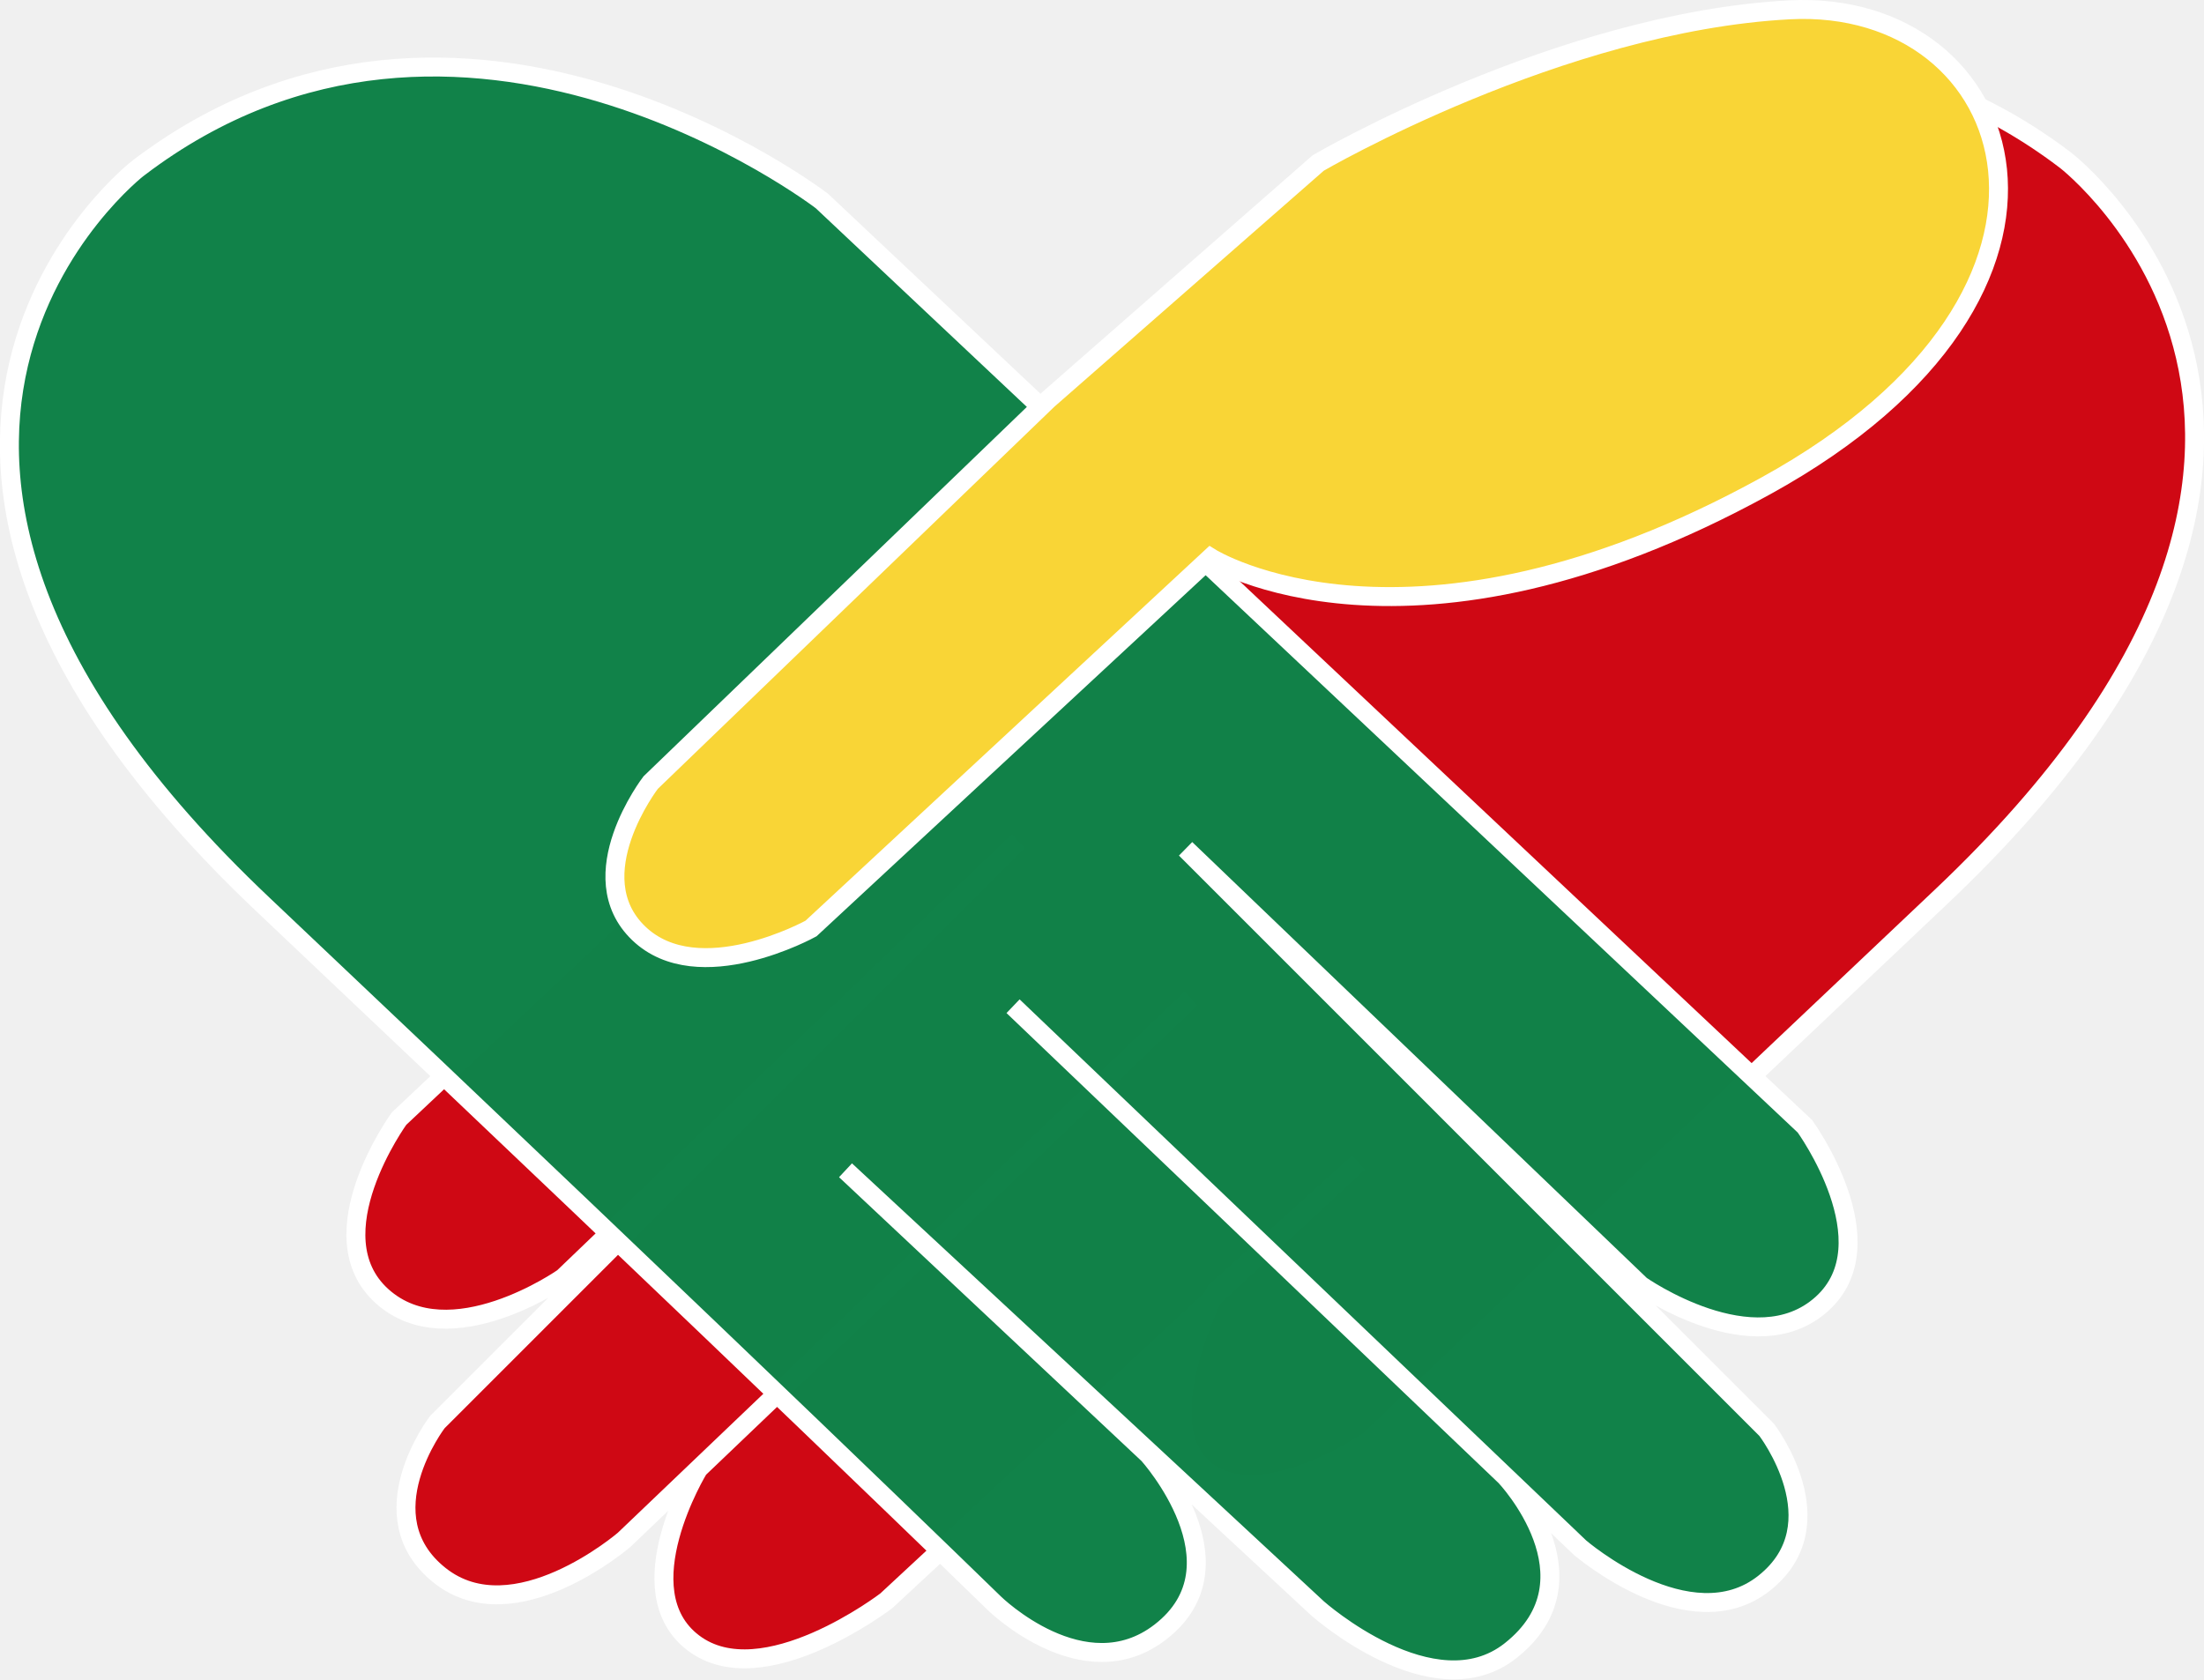
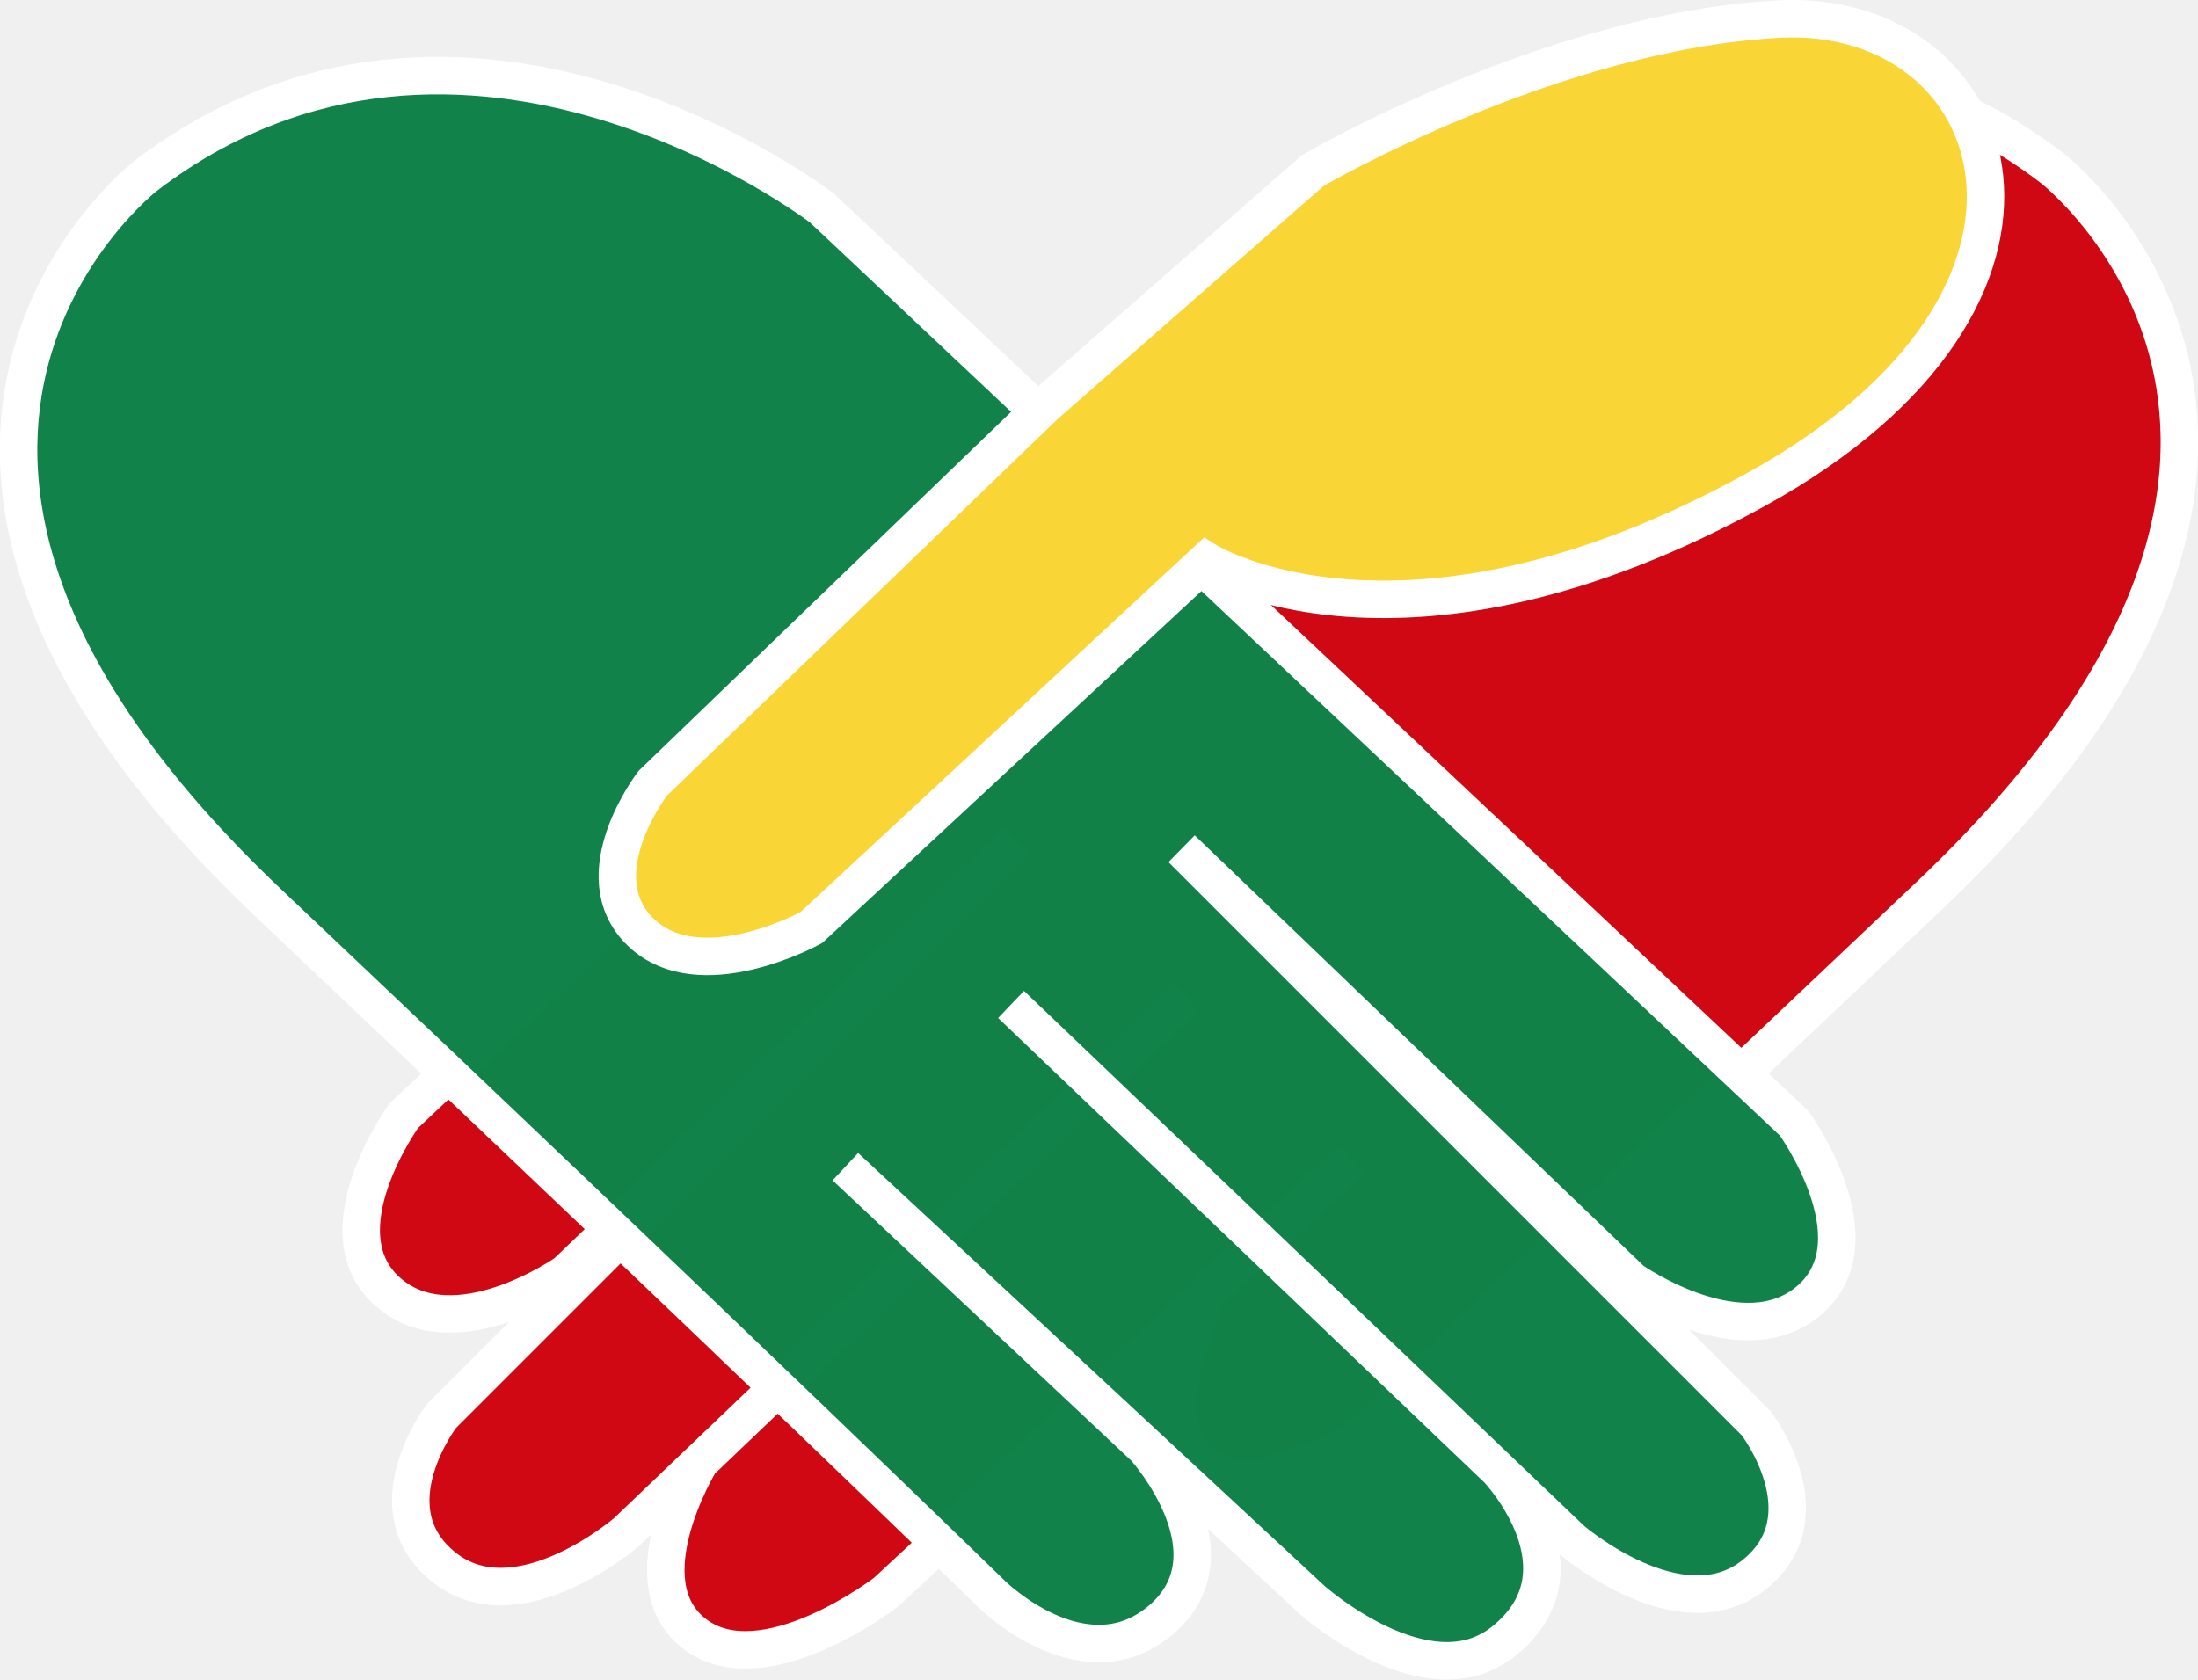
- <svg xmlns="http://www.w3.org/2000/svg" width="32.823mm" height="25.015mm" viewBox="0 0 116.304 88.634" id="svg2" version="1.1">
+ <svg xmlns="http://www.w3.org/2000/svg" width="33.103mm" height="25.297mm" viewBox="0 0 117.296 89.634" id="svg2" version="1.1">
  <defs id="defs4">
    <clipPath clipPathUnits="userSpaceOnUse" id="clipPath4287">
      <ellipse style="fill:none;stroke:#000000;stroke-width:1.036;stroke-opacity:1" id="ellipse4289" cx="274.375" cy="624.527" rx="65.964" ry="58.933" />
    </clipPath>
  </defs>
-   <g id="layer1" transform="translate(-330.2024,-574.1678)">
+   <g id="layer1" transform="translate(-329.7063,-573.6682)">
    <rect style="fill:none" id="rect3481" width="138.75" height="112.143" x="193.393" y="566.112" />
    <rect style="fill:none" id="rect3483" width="95.536" height="77.5" x="184.821" y="565.755" />
-     <g id="g4333">
-       <path id="path4297-3" d="m 439.191,582.615 c 0,0 19.067,14.647 -6.566,38.891 -25.633,24.244 -30.135,28.672 -30.135,28.672 0,0 -5.804,4.018 -8.75,1.518 -2.946,-2.5 0.625,-9.375 0.625,-9.375 l 7.522,-6.793 -24.911,23.125 c 0,0 -6.518,5 -10.179,2.232 -3.661,-2.768 0.268,-9.196 0.268,-9.196 l 25.982,-24.821 -29.911,28.571 c 0,0 -5.804,5 -9.732,1.875 -3.929,-3.125 -0.122,-8.091 -0.122,-8.091 l 30.657,-30.659 -24.018,23.036 c 0,0 -5.982,4.196 -9.554,0.982 -3.571,-3.214 0.893,-9.375 0.893,-9.375 l 51.875,-48.839 c 0,0 19.073,-14.666 36.054,-1.753 z" style="fill:#cf0814;fill-opacity:1;fill-rule:evenodd;stroke:#ffffff;stroke-width:1px;stroke-linecap:butt;stroke-linejoin:miter;stroke-opacity:1" />
-       <path id="path4297" d="m 337.517,583.02 c 0,0 -19.067,14.647 6.566,38.891 25.633,24.244 38.595,36.88 38.595,36.88 0,0 4.72,4.628 8.75,1.518 4.616,-3.562 -0.625,-9.375 -0.625,-9.375 l -15.982,-15 24.911,23.125 c 0,0 6.116,5.438 10.179,2.232 4.828,-3.81 -0.268,-9.196 -0.268,-9.196 l -25.982,-24.821 29.911,28.571 c 0,0 5.804,5 9.732,1.875 3.929,-3.125 0.122,-8.091 0.122,-8.091 l -30.657,-30.659 24.018,23.036 c 0,0 5.982,4.196 9.554,0.982 3.571,-3.214 -0.893,-9.375 -0.893,-9.375 l -51.875,-48.839 c 0,0 -19.073,-14.666 -36.054,-1.753 z" style="fill:#108249;fill-opacity:0.996;fill-rule:evenodd;stroke:#ffffff;stroke-width:1px;stroke-linecap:butt;stroke-linejoin:miter;stroke-opacity:1" />
-       <path id="path4293" d="m 385.499,595.268 -20.961,20.203 c 0,0 -3.788,4.924 -0.631,7.955 3.157,3.03 9.091,-0.253 9.091,-0.253 l 21.087,-19.572 c 0,0 10.48,6.566 29.294,-3.788 18.814,-10.354 13.385,-25.759 1.263,-25.128 -12.122,0.631 -24.875,8.081 -24.875,8.081 z" style="fill:#f9d536;fill-opacity:1;fill-rule:evenodd;stroke:#ffffff;stroke-width:1px;stroke-linecap:butt;stroke-linejoin:miter;stroke-opacity:1" />
+     <g id="g4144">
+       <path id="path4297-3" d="m 439.191,582.615 c 0,0 19.067,14.647 -6.566,38.891 -25.633,24.244 -30.135,28.672 -30.135,28.672 0,0 -5.804,4.018 -8.75,1.518 -2.946,-2.5 0.625,-9.375 0.625,-9.375 l 7.522,-6.793 -24.911,23.125 c 0,0 -6.518,5 -10.179,2.232 -3.661,-2.768 0.268,-9.196 0.268,-9.196 l 25.982,-24.821 -29.911,28.571 c 0,0 -5.804,5 -9.732,1.875 -3.929,-3.125 -0.122,-8.091 -0.122,-8.091 l 30.657,-30.659 -24.018,23.036 c 0,0 -5.982,4.196 -9.554,0.982 -3.571,-3.214 0.893,-9.375 0.893,-9.375 l 51.875,-48.839 c 0,0 19.073,-14.666 36.054,-1.753 z" style="fill:#cf0814;fill-opacity:1;fill-rule:evenodd;stroke:#ffffff;stroke-width:2;stroke-linecap:butt;stroke-linejoin:miter;stroke-miterlimit:4;stroke-dasharray:none;stroke-opacity:1" />
+       <path id="path4297" d="m 337.517,583.02 c 0,0 -19.067,14.647 6.566,38.891 25.633,24.244 38.595,36.88 38.595,36.88 0,0 4.72,4.628 8.75,1.518 4.616,-3.562 -0.625,-9.375 -0.625,-9.375 l -15.982,-15 24.911,23.125 c 0,0 6.116,5.438 10.179,2.232 4.828,-3.81 -0.268,-9.196 -0.268,-9.196 l -25.982,-24.821 29.911,28.571 c 0,0 5.804,5 9.732,1.875 3.929,-3.125 0.122,-8.091 0.122,-8.091 l -30.657,-30.659 24.018,23.036 c 0,0 5.982,4.196 9.554,0.982 3.571,-3.214 -0.893,-9.375 -0.893,-9.375 l -51.875,-48.839 c 0,0 -19.073,-14.666 -36.054,-1.753 z" style="fill:#108249;fill-opacity:0.996;fill-rule:evenodd;stroke:#ffffff;stroke-width:2;stroke-linecap:butt;stroke-linejoin:miter;stroke-miterlimit:4;stroke-dasharray:none;stroke-opacity:1" />
+       <path id="path4293" d="m 385.499,595.268 -20.961,20.203 c 0,0 -3.788,4.924 -0.631,7.955 3.157,3.03 9.091,-0.253 9.091,-0.253 l 21.087,-19.572 c 0,0 10.48,6.566 29.294,-3.788 18.814,-10.354 13.385,-25.759 1.263,-25.128 -12.122,0.631 -24.875,8.081 -24.875,8.081 z" style="fill:#f9d536;fill-opacity:1;fill-rule:evenodd;stroke:#ffffff;stroke-width:2;stroke-linecap:butt;stroke-linejoin:miter;stroke-miterlimit:4;stroke-dasharray:none;stroke-opacity:1" />
    </g>
  </g>
</svg>
